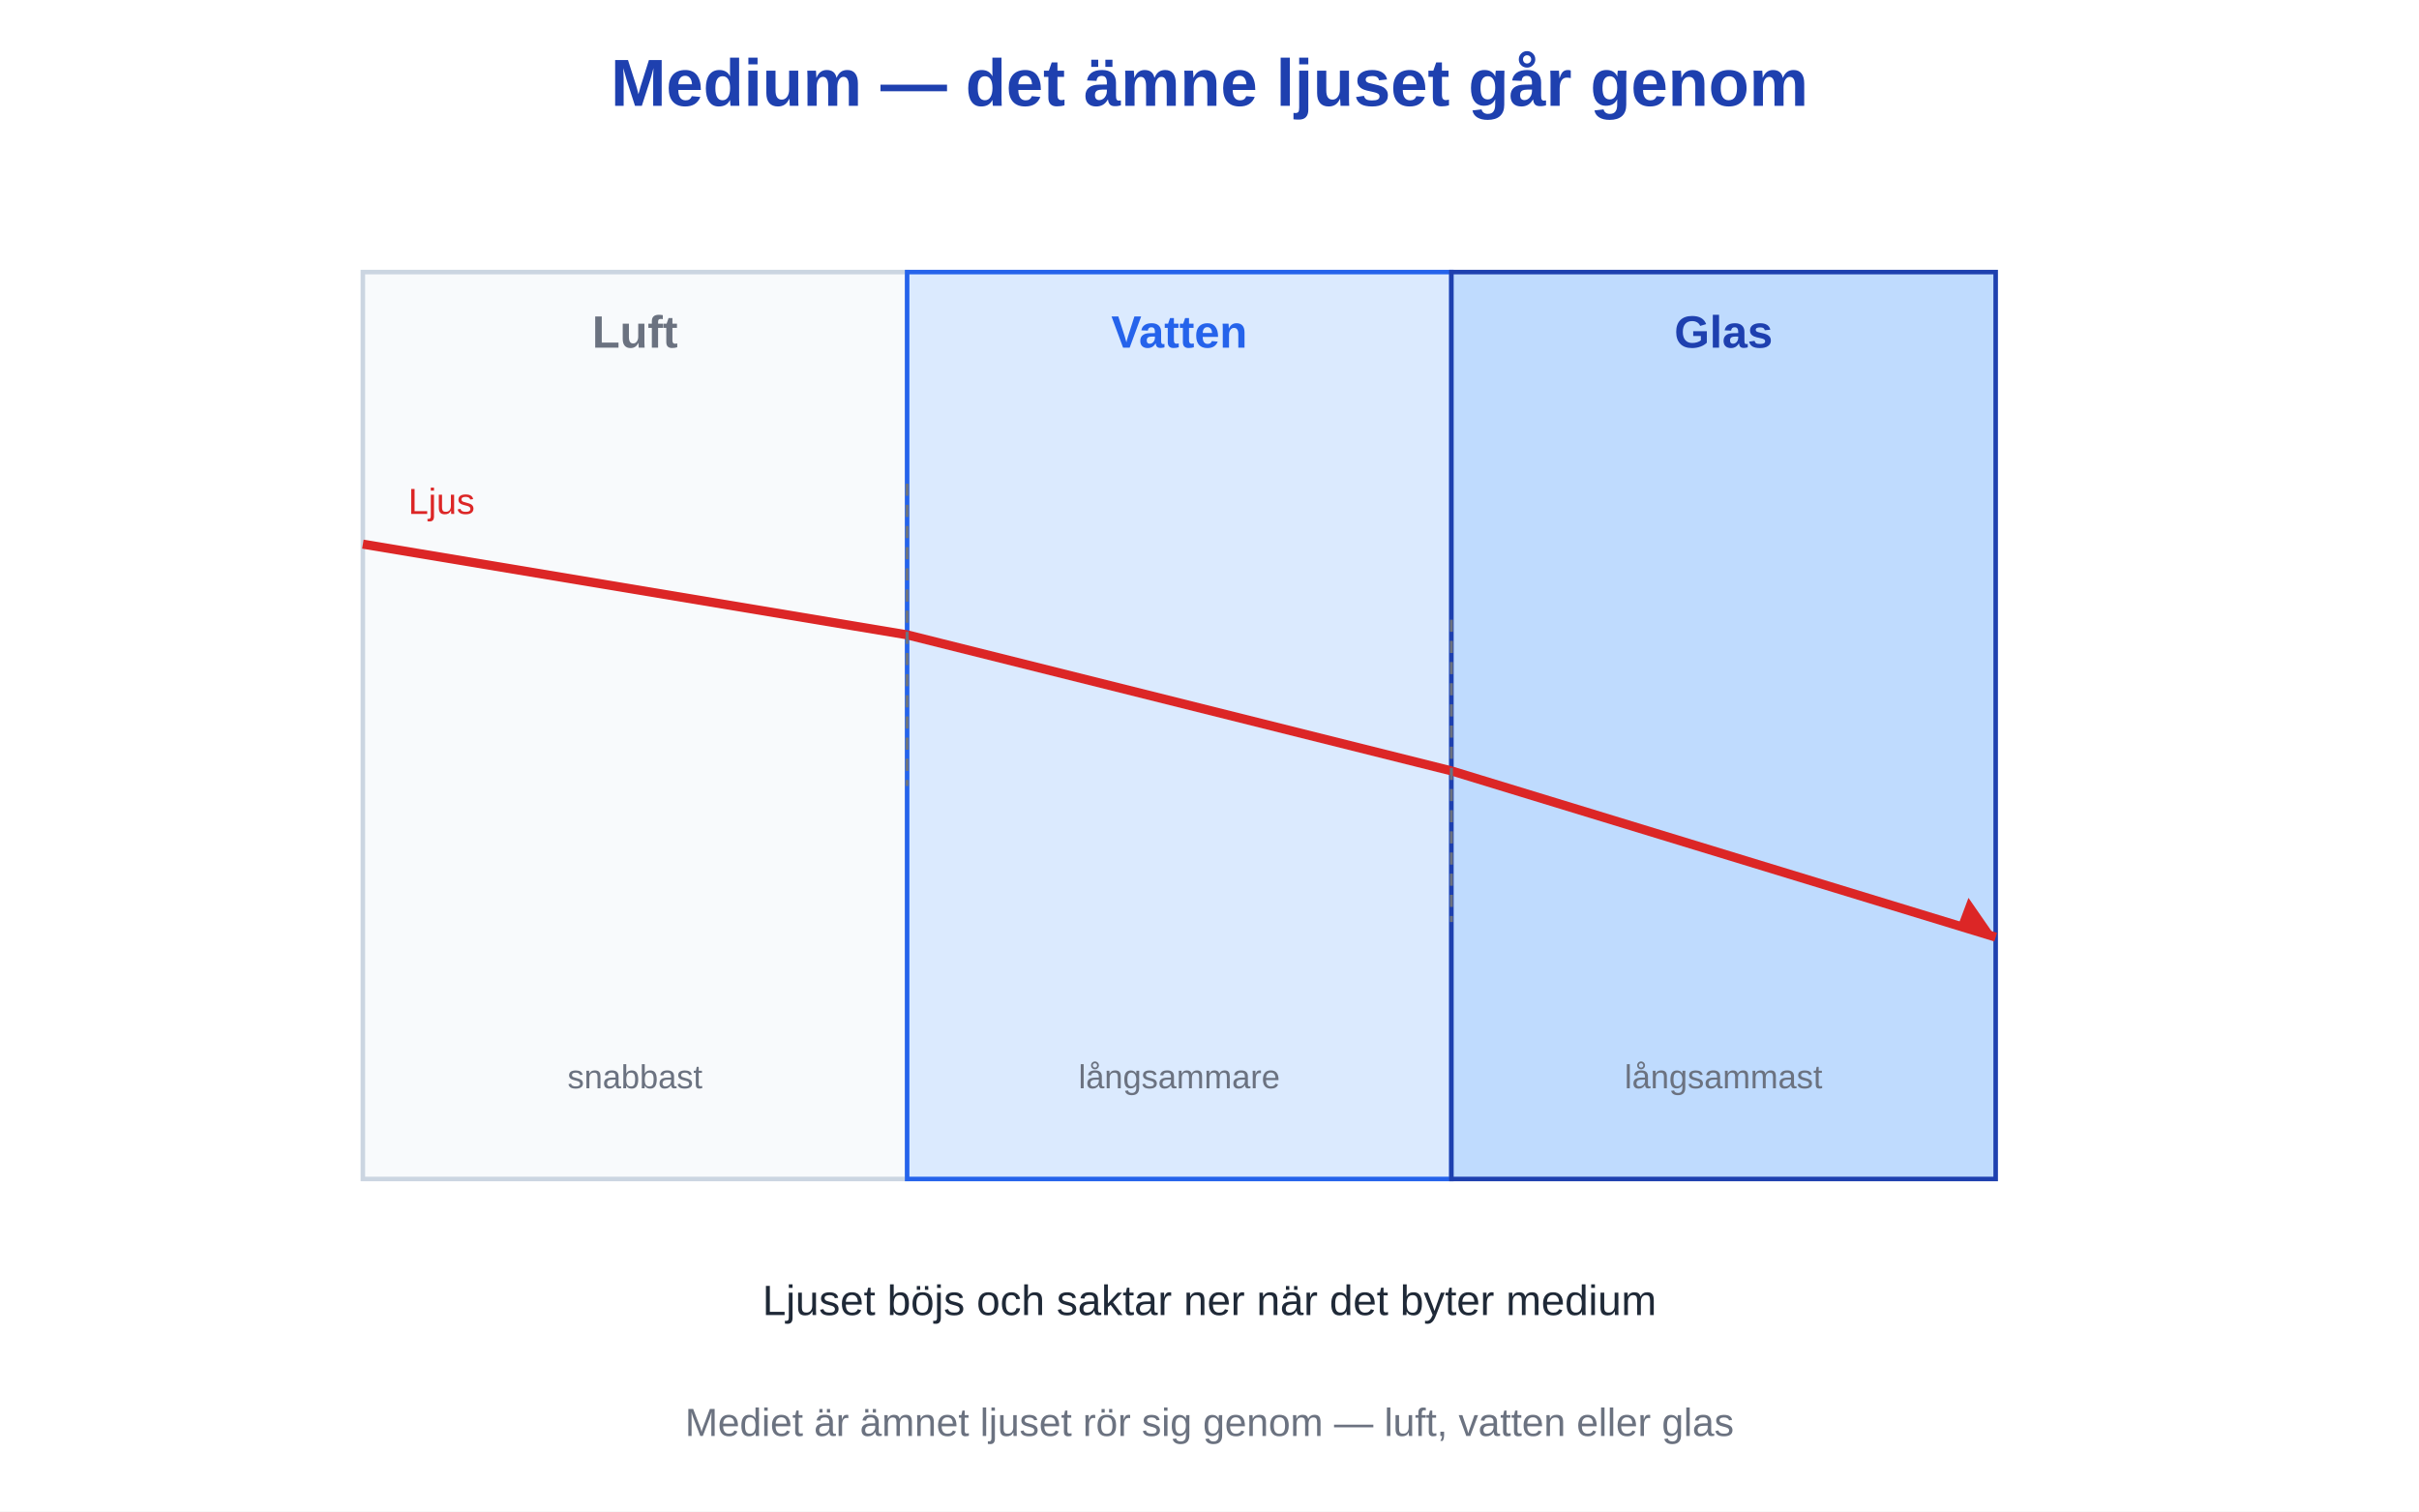
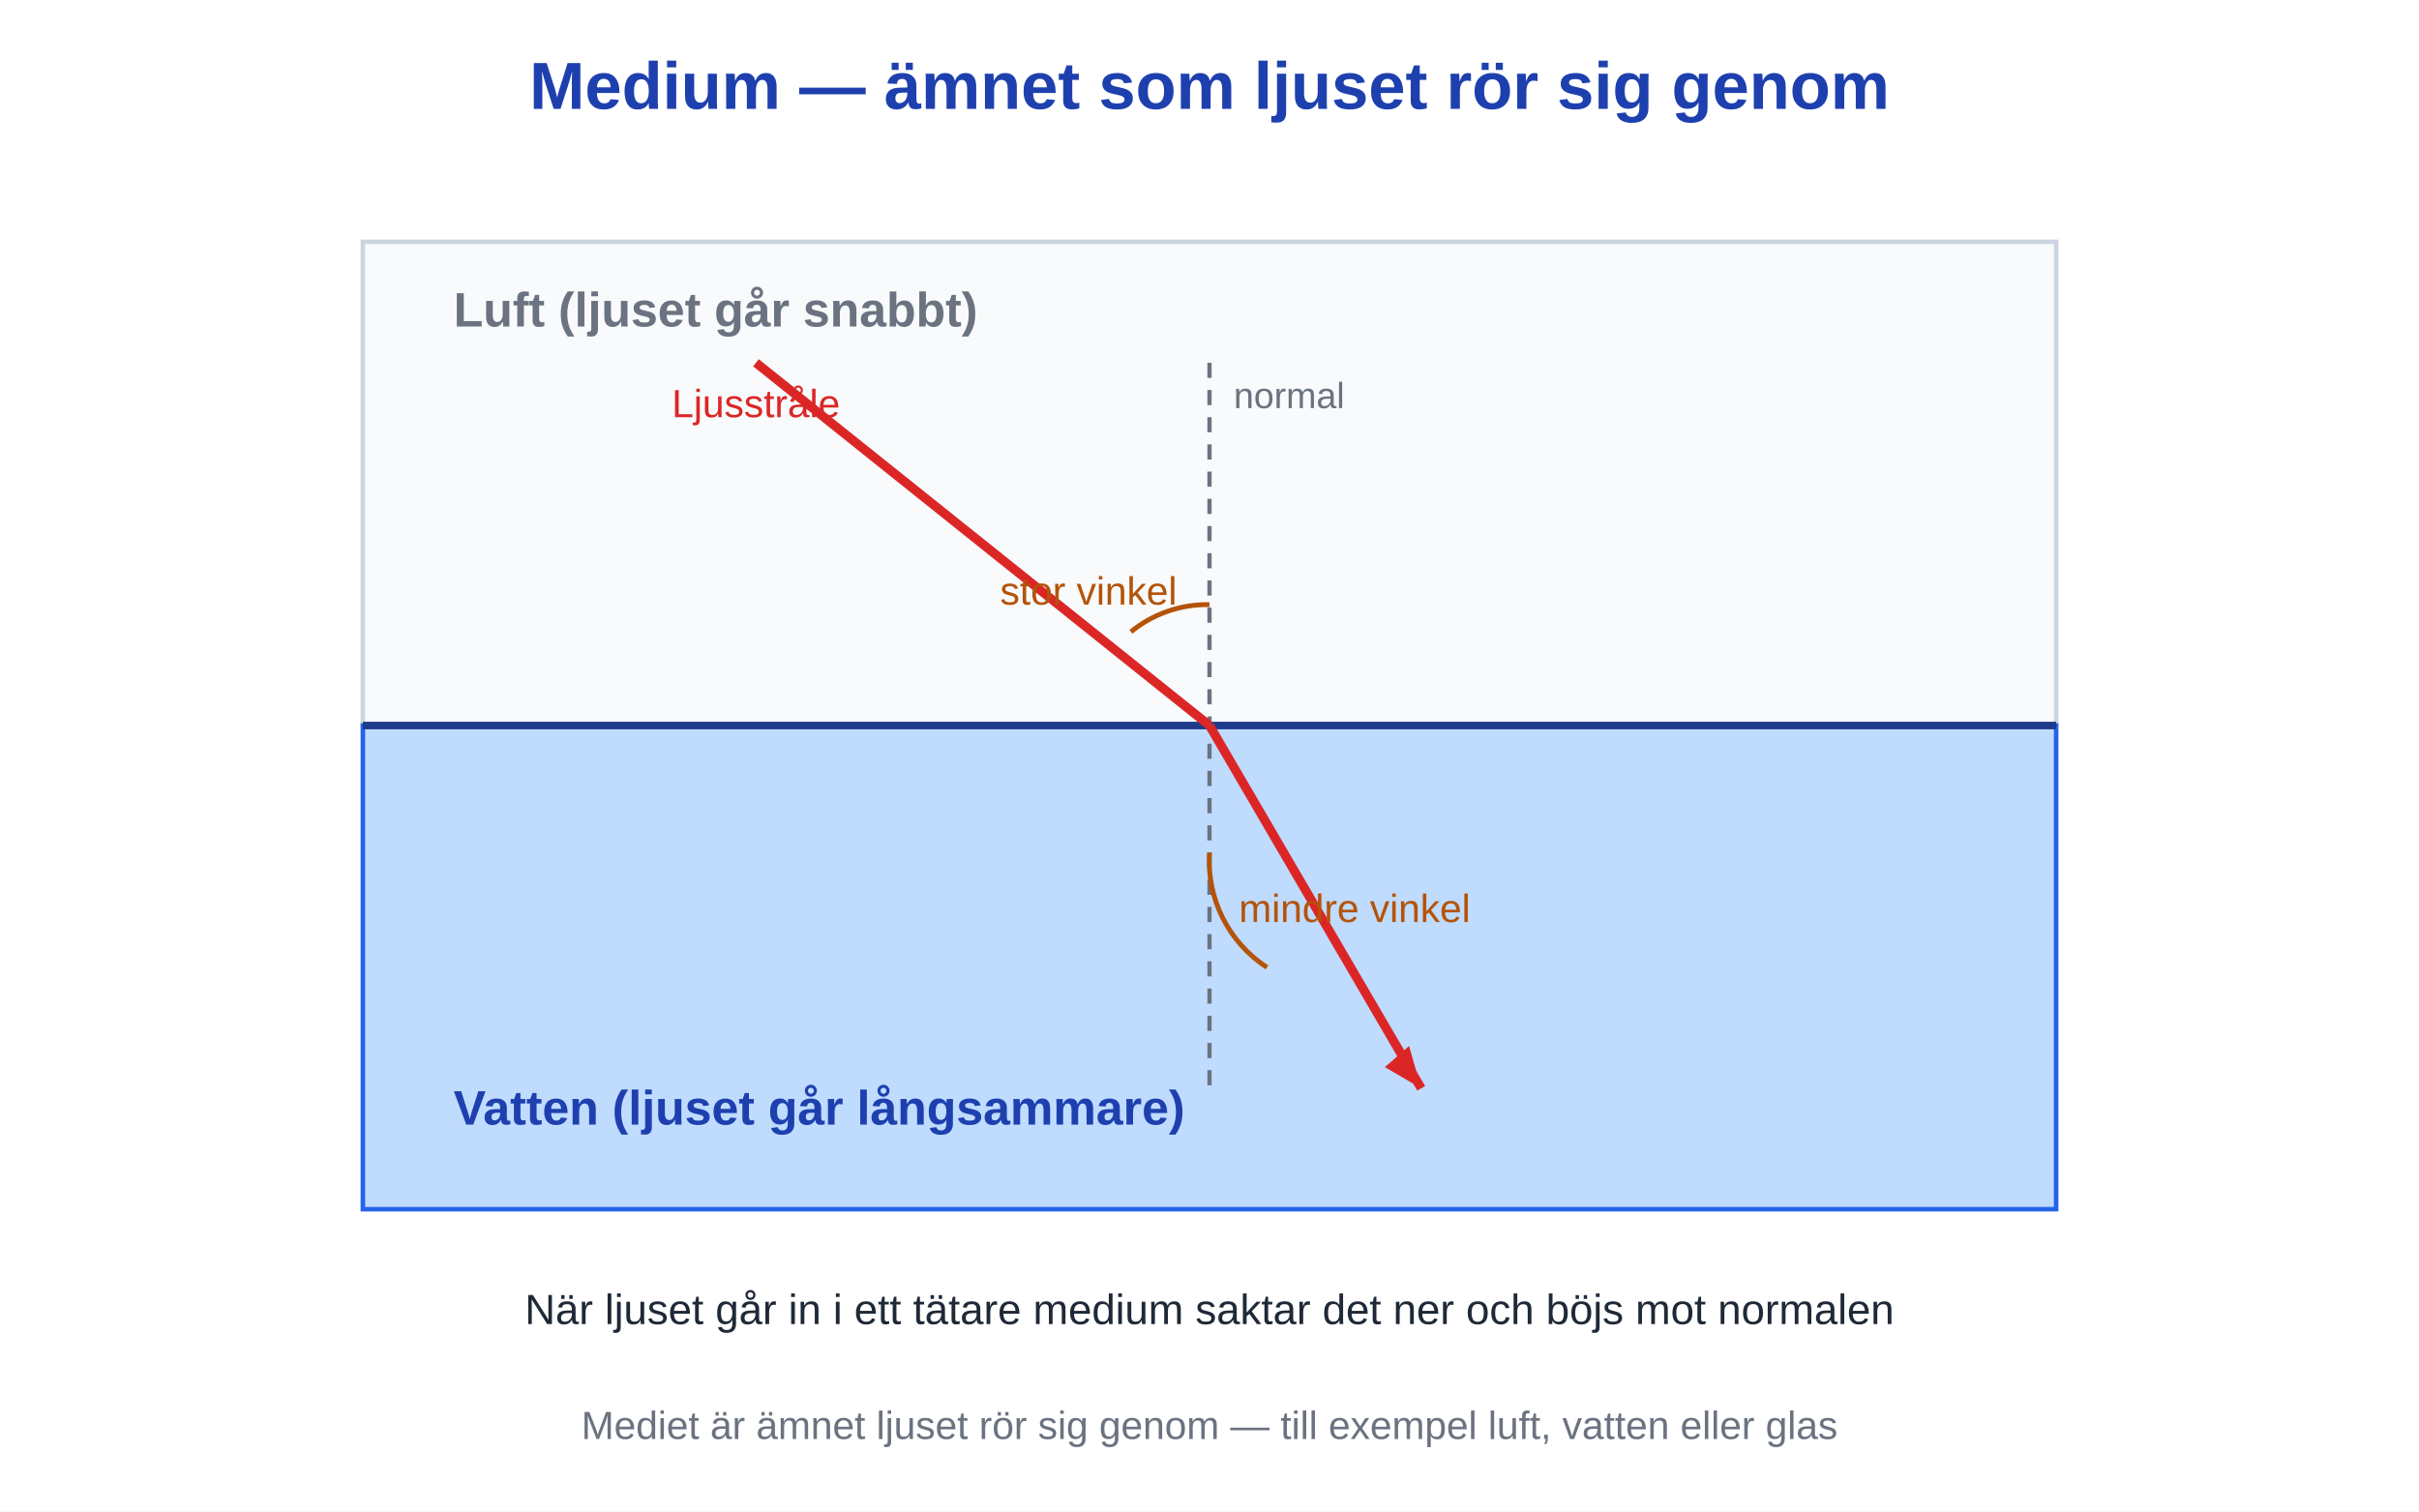
<svg xmlns="http://www.w3.org/2000/svg" viewBox="0 0 800 500" width="800" height="500">
  <rect width="800" height="500" fill="white" />
-   <text x="400" y="35" font-family="Arial,sans-serif" font-size="22" fill="#1e40af" text-anchor="middle" font-weight="bold">Medium — det ämne ljuset går genom</text>
-   <rect x="120" y="90" width="180" height="300" fill="#f8fafc" stroke="#cbd5e1" stroke-width="1.5" />
-   <rect x="300" y="90" width="180" height="300" fill="#dbeafe" stroke="#2563eb" stroke-width="1.5" />
-   <rect x="480" y="90" width="180" height="300" fill="#bfdbfe" stroke="#1e40af" stroke-width="1.5" />
-   <text x="210" y="115" font-family="Arial,sans-serif" font-size="15" fill="#6b7280" text-anchor="middle" font-weight="bold">Luft</text>
-   <text x="390" y="115" font-family="Arial,sans-serif" font-size="15" fill="#2563eb" text-anchor="middle" font-weight="bold">Vatten</text>
-   <text x="570" y="115" font-family="Arial,sans-serif" font-size="15" fill="#1e40af" text-anchor="middle" font-weight="bold">Glas</text>
-   <line x1="120" y1="180" x2="300" y2="210" stroke="#dc2626" stroke-width="3" />
-   <line x1="300" y1="210" x2="480" y2="255" stroke="#dc2626" stroke-width="3" />
-   <line x1="480" y1="255" x2="660" y2="310" stroke="#dc2626" stroke-width="3" />
-   <polygon points="660,310 648,305 651,297" fill="#dc2626" />
-   <text x="135" y="170" font-family="Arial,sans-serif" font-size="12" fill="#dc2626" text-anchor="start">Ljus</text>
-   <line x1="300" y1="160" x2="300" y2="260" stroke="#6b7280" stroke-width="1" stroke-dasharray="4,3" />
-   <line x1="480" y1="205" x2="480" y2="305" stroke="#6b7280" stroke-width="1" stroke-dasharray="4,3" />
-   <text x="210" y="360" font-family="Arial,sans-serif" font-size="11" fill="#6b7280" text-anchor="middle">snabbast</text>
-   <text x="390" y="360" font-family="Arial,sans-serif" font-size="11" fill="#6b7280" text-anchor="middle">långsammare</text>
-   <text x="570" y="360" font-family="Arial,sans-serif" font-size="11" fill="#6b7280" text-anchor="middle">långsammast</text>
-   <text x="400" y="435" font-family="Arial,sans-serif" font-size="14" fill="#1f2937" text-anchor="middle">Ljuset böjs och saktar ner när det byter medium</text>
-   <text x="400" y="475" font-family="Arial,sans-serif" font-size="13" fill="#6b7280" text-anchor="middle">Mediet är ämnet ljuset rör sig genom — luft, vatten eller glas</text>
+   <text x="400" y="36" font-family="Arial,sans-serif" font-size="22" fill="#1e40af" text-anchor="middle" font-weight="bold">Medium — ämnet som ljuset rör sig genom</text>
+   <rect x="120" y="80" width="560" height="160" fill="#f8fafc" stroke="#cbd5e1" stroke-width="1.5" />
+   <rect x="120" y="240" width="560" height="160" fill="#bfdbfe" stroke="#2563eb" stroke-width="1.5" />
+   <text x="150" y="108" font-family="Arial,sans-serif" font-size="16" fill="#6b7280" text-anchor="start" font-weight="bold">Luft (ljuset går snabbt)</text>
+   <text x="150" y="372" font-family="Arial,sans-serif" font-size="16" fill="#1e40af" text-anchor="start" font-weight="bold">Vatten (ljuset går långsammare)</text>
+   <line x1="120" y1="240" x2="680" y2="240" stroke="#1e3a8a" stroke-width="2.5" />
+   <line x1="400" y1="120" x2="400" y2="360" stroke="#6b7280" stroke-width="1.4" stroke-dasharray="5,4" />
+   <text x="408" y="135" font-family="Arial,sans-serif" font-size="12" fill="#6b7280" text-anchor="start">normal</text>
+   <line x1="250" y1="120" x2="400" y2="240" stroke="#dc2626" stroke-width="3" />
+   <line x1="400" y1="240" x2="470" y2="360" stroke="#dc2626" stroke-width="3" />
+   <polygon points="470,360 458,353 466,346" fill="#dc2626" />
+   <text x="250" y="138" font-family="Arial,sans-serif" font-size="13" fill="#dc2626" text-anchor="middle">Ljusstråle</text>
+   <path d="M 400 200 A 40 40 0 0 0 374 209" fill="none" stroke="#b45309" stroke-width="1.6" />
+   <text x="360" y="200" font-family="Arial,sans-serif" font-size="13" fill="#b45309" text-anchor="middle">stor vinkel</text>
+   <path d="M 400 282 A 42 42 0 0 0 419 320" fill="none" stroke="#b45309" stroke-width="1.6" />
+   <text x="448" y="305" font-family="Arial,sans-serif" font-size="13" fill="#b45309" text-anchor="middle">mindre vinkel</text>
+   <text x="400" y="438" font-family="Arial,sans-serif" font-size="14" fill="#1f2937" text-anchor="middle">När ljuset går in i ett tätare medium saktar det ner och böjs mot normalen</text>
+   <text x="400" y="476" font-family="Arial,sans-serif" font-size="13" fill="#6b7280" text-anchor="middle">Mediet är ämnet ljuset rör sig genom — till exempel luft, vatten eller glas</text>
</svg>
